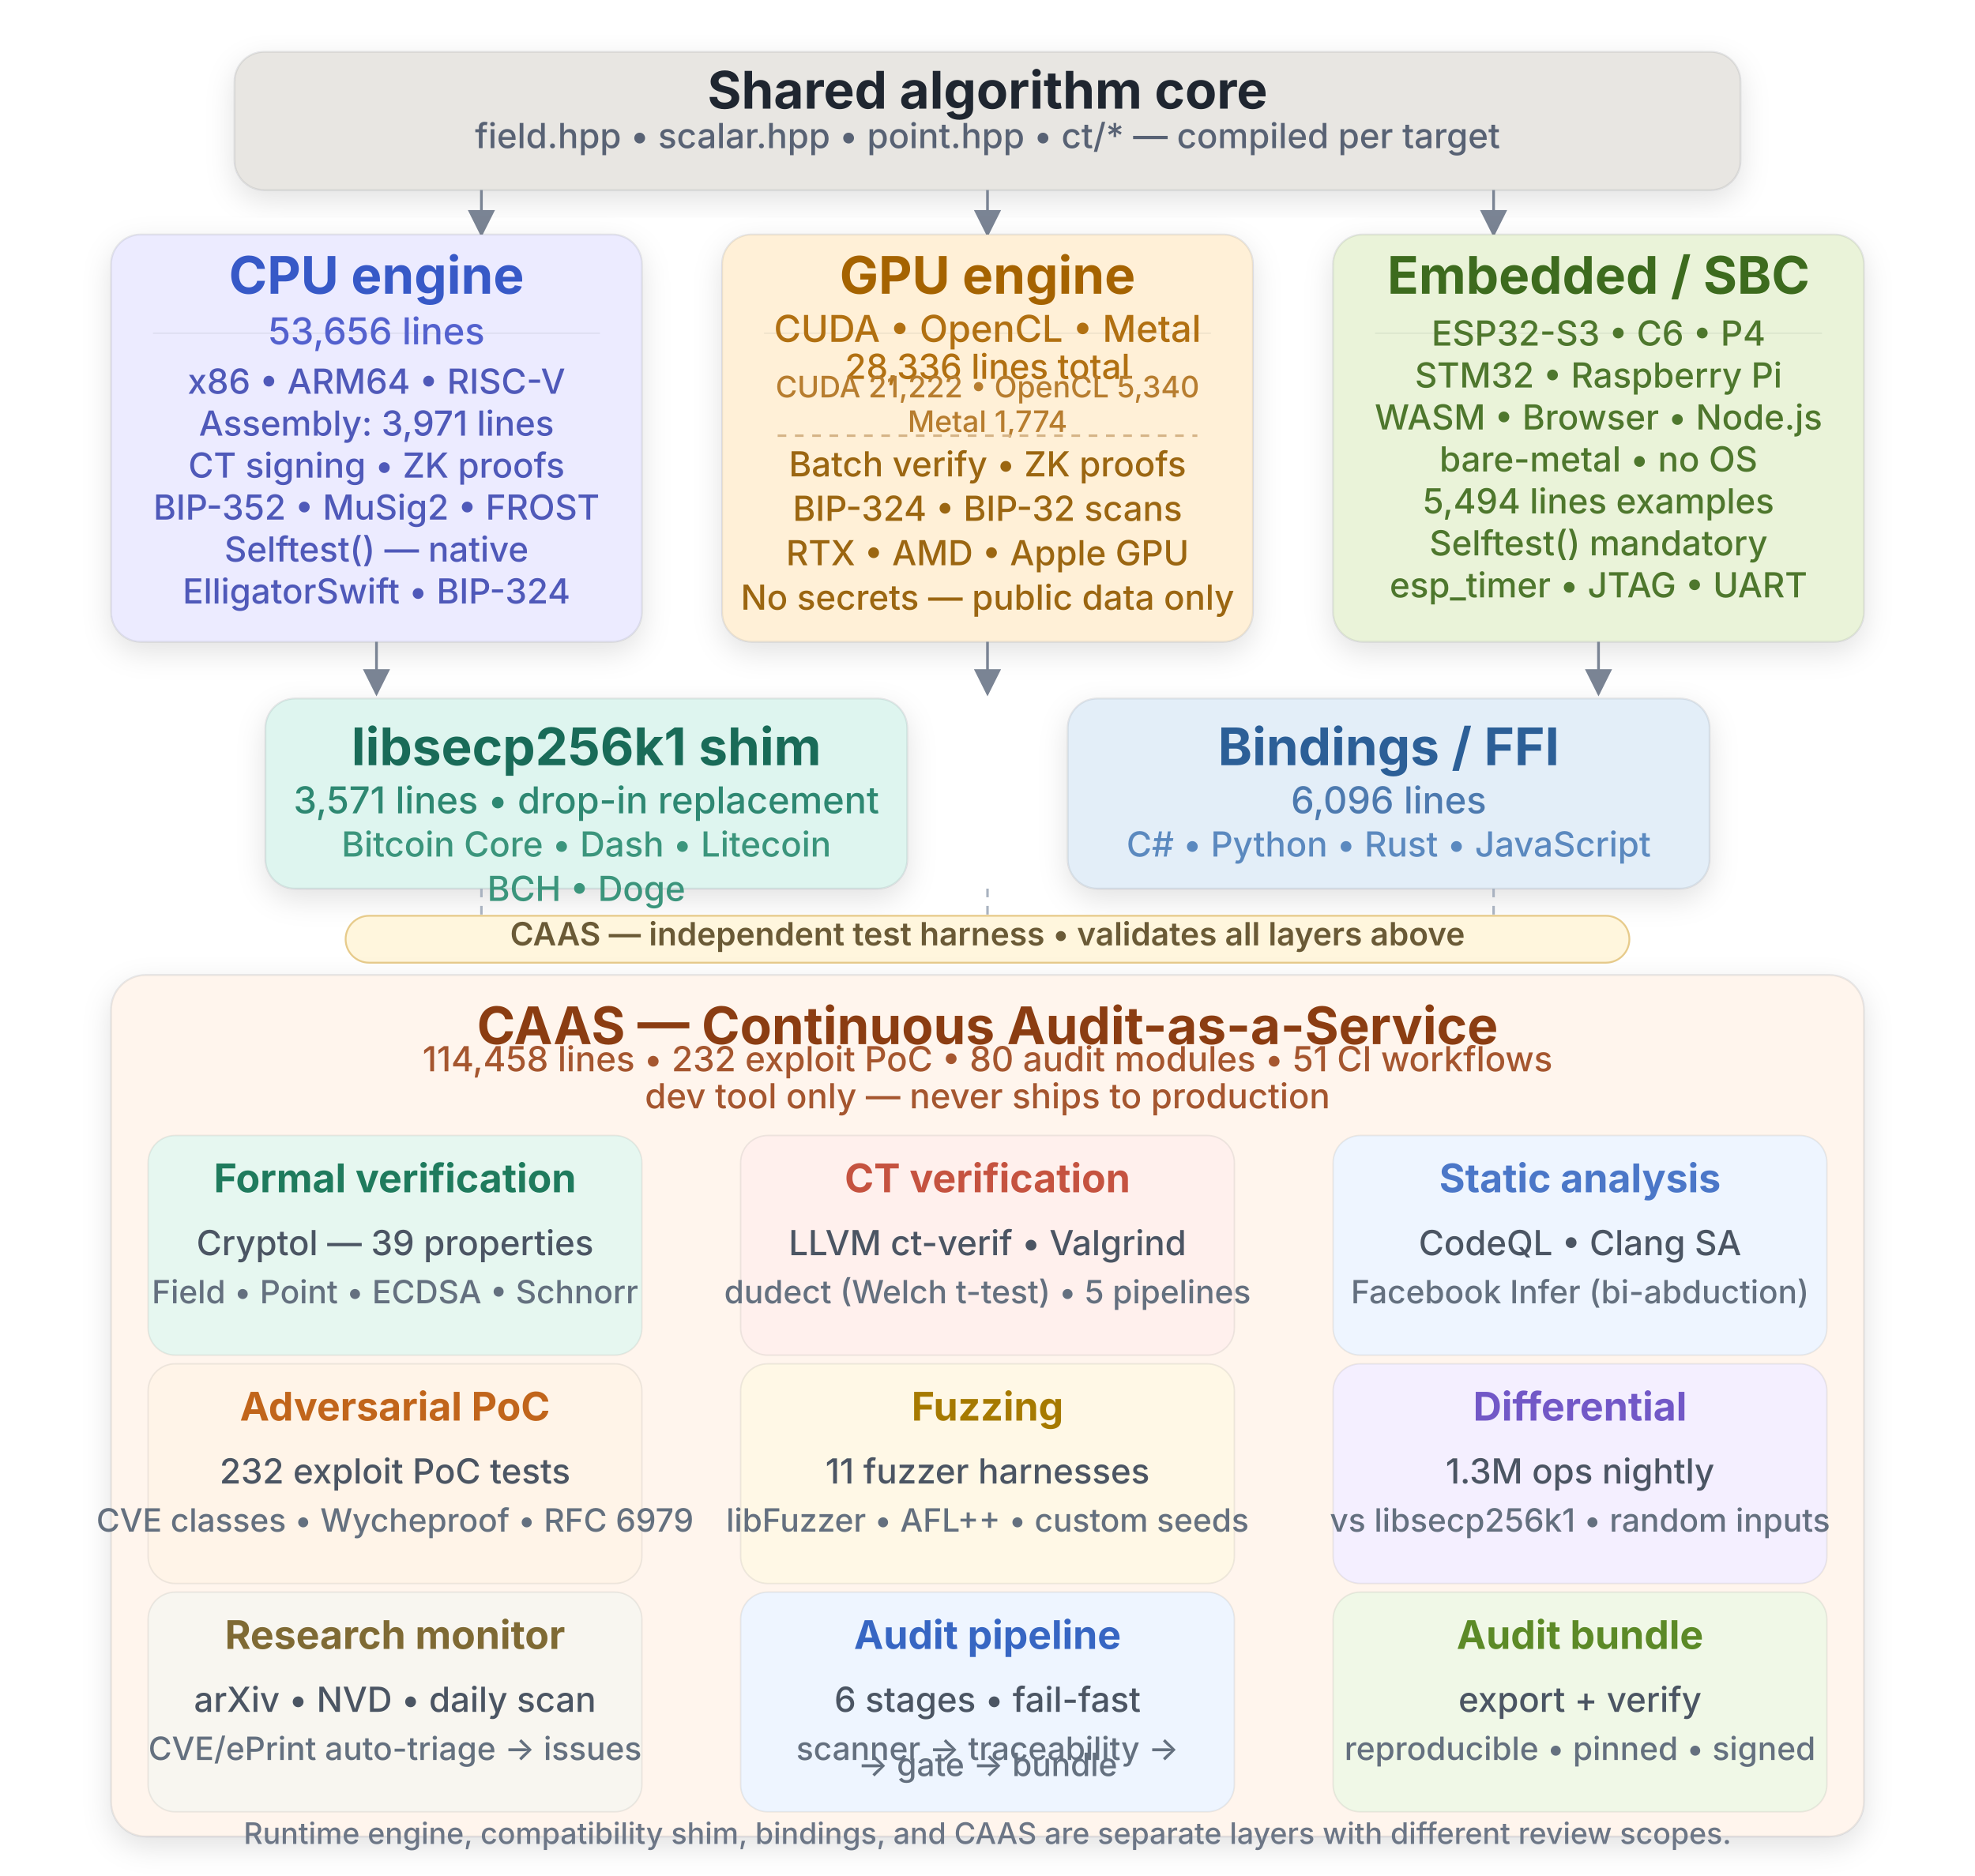
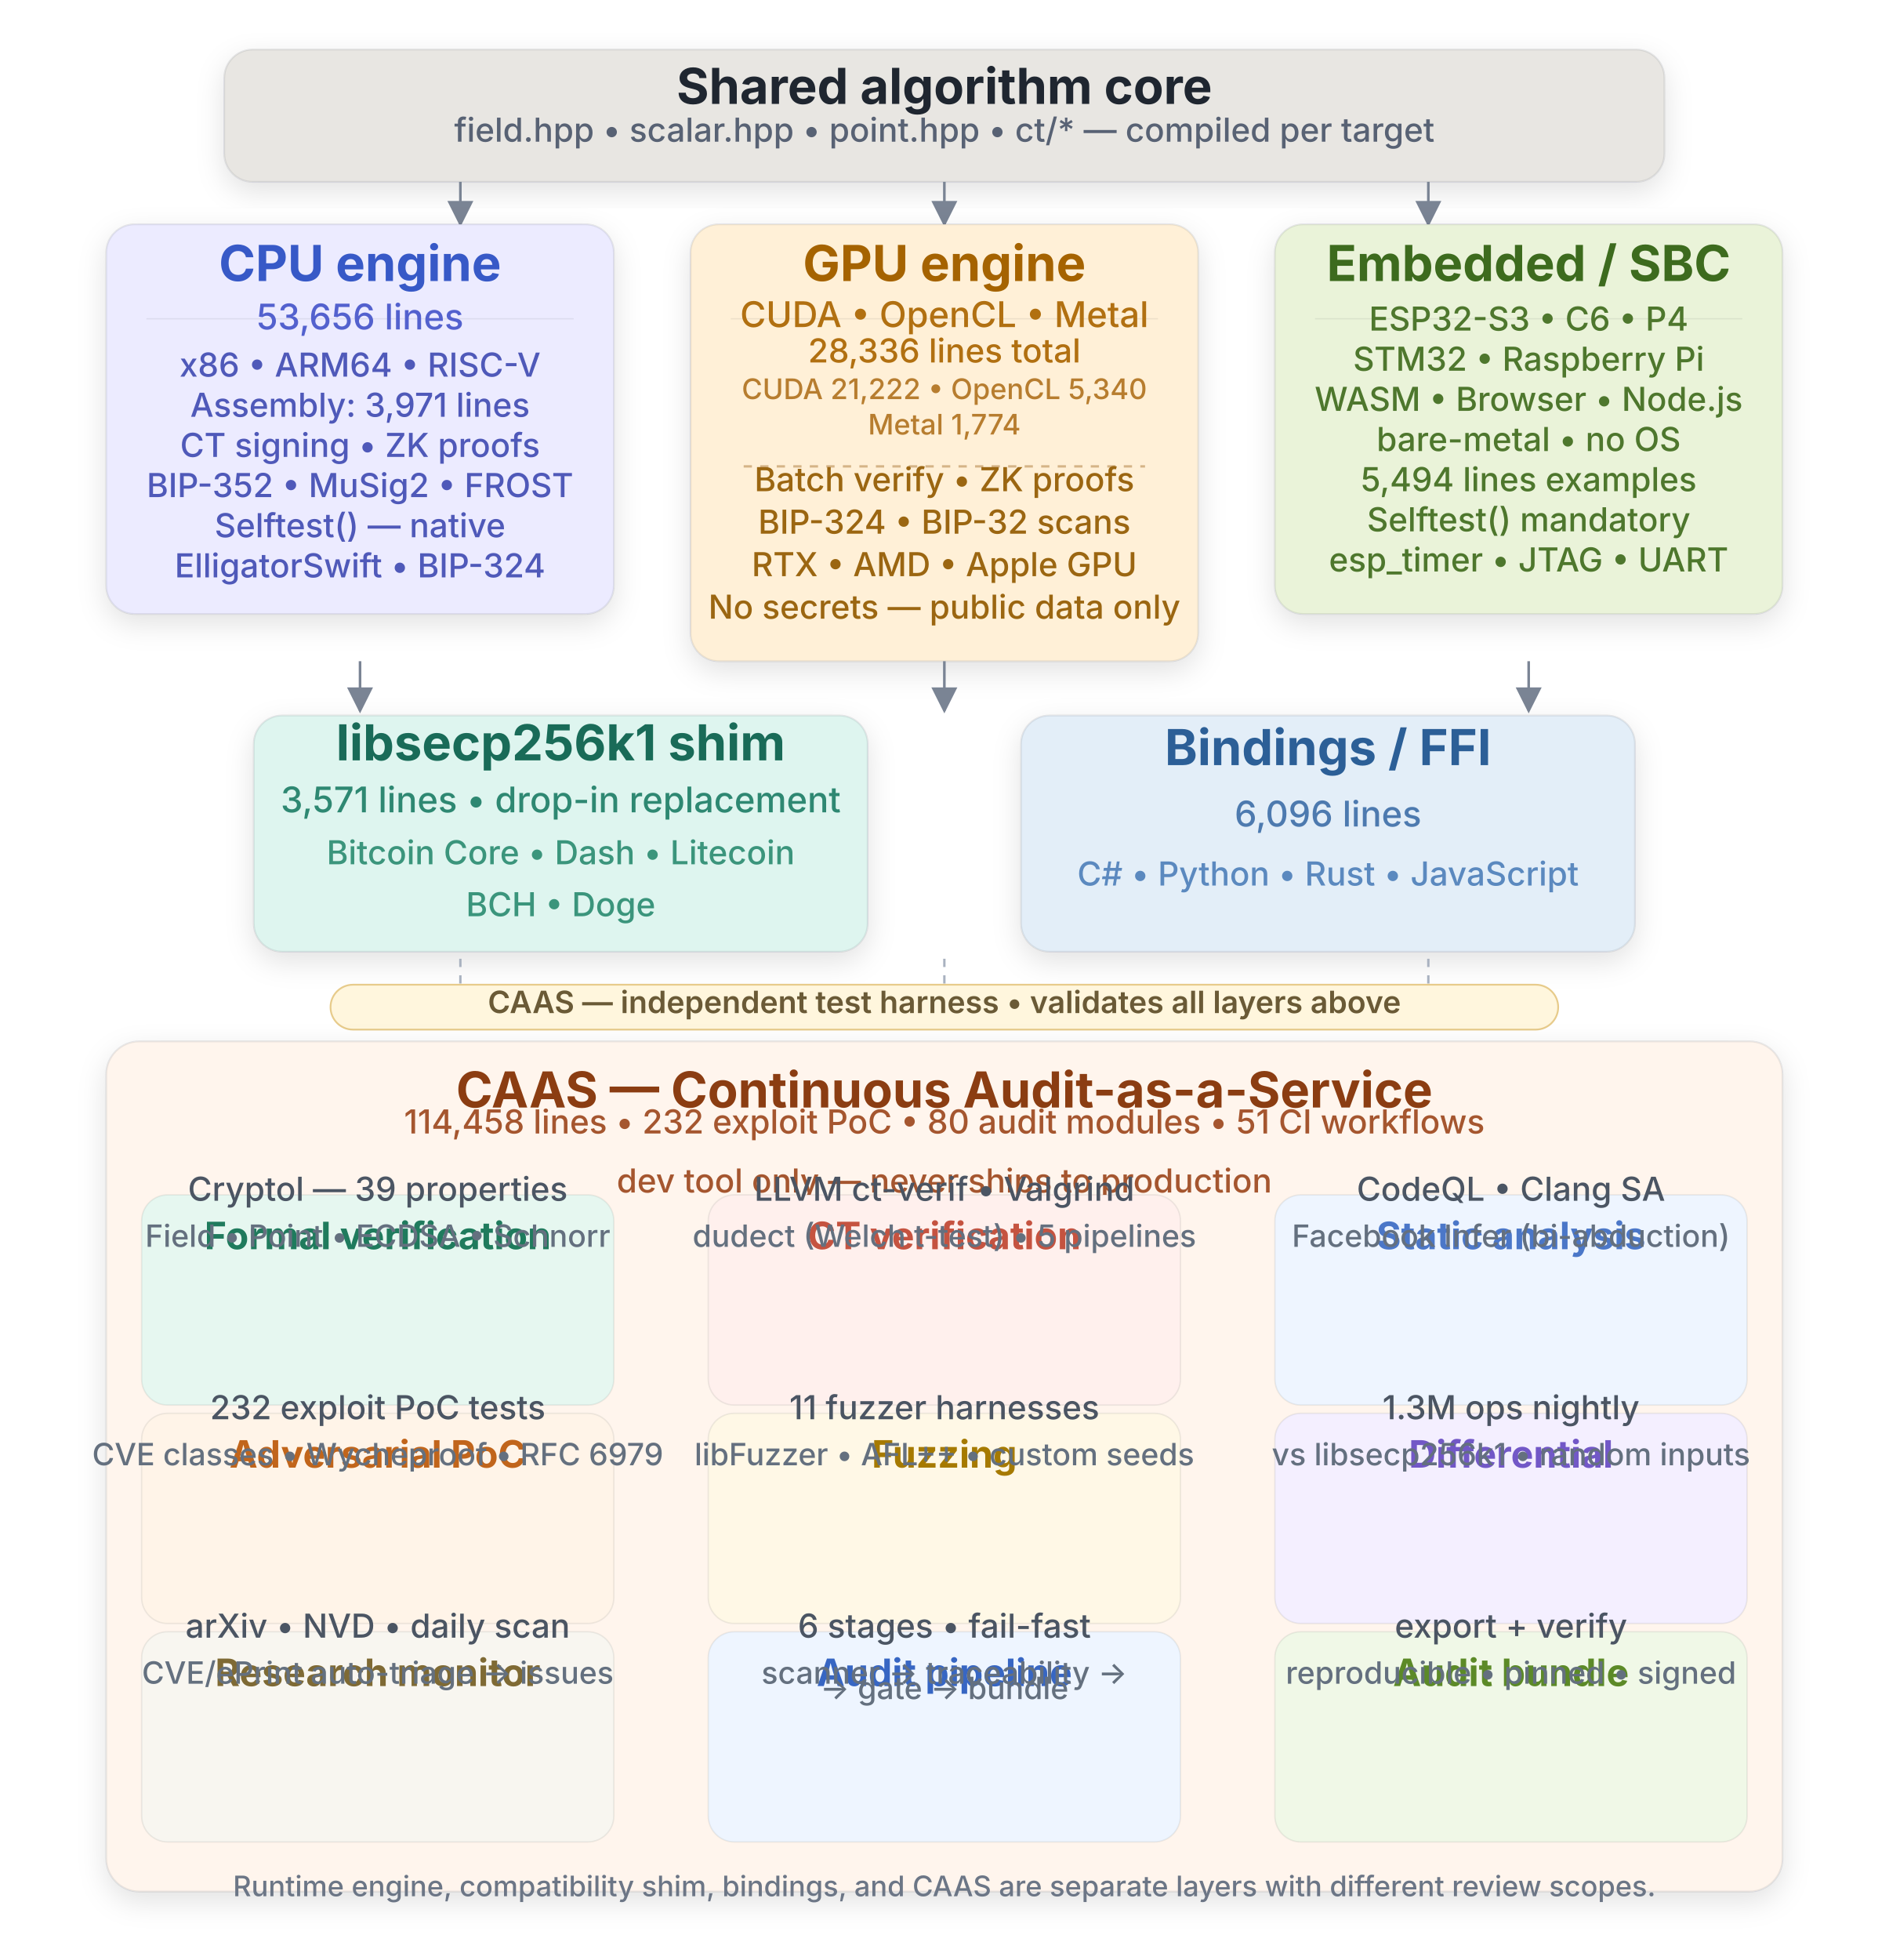
- <svg xmlns="http://www.w3.org/2000/svg" width="100%" viewBox="0 0 1600 1520" fill="none">
+ <svg xmlns="http://www.w3.org/2000/svg" width="100%" viewBox="0 0 1600 1660" fill="none">
  <defs>
    <filter id="shadow" x="-20%" y="-20%" width="140%" height="140%">
      <feDropShadow dx="0" dy="8" stdDeviation="12" flood-opacity="0.12" />
    </filter>
    <marker id="arrow" markerWidth="10" markerHeight="10" refX="9" refY="5" orient="auto" markerUnits="strokeWidth">
      <path d="M 0 0 L 10 5 L 0 10 z" fill="#7A8494" />
    </marker>
    <style>
      .title { font: 700 42px Inter, Segoe UI, Arial, sans-serif; fill: #1F2630; }
      .subtitle { font: 500 28px Inter, Segoe UI, Arial, sans-serif; fill: #586274; }
      .small { font: 500 24px Inter, Segoe UI, Arial, sans-serif; fill: #6C7686; }
      .body { font: 500 30px Inter, Segoe UI, Arial, sans-serif; fill: #3A4452; }
      .body2 { font: 500 28px Inter, Segoe UI, Arial, sans-serif; fill: #46505F; }
      .box { stroke: rgba(31,38,48,0.09); stroke-width: 1.5; filter: url(#shadow); }
      .dashed { stroke: #A9B2C0; stroke-width: 2; stroke-dasharray: 7 7; }
      .arrow { stroke: #7A8494; stroke-width: 2.2; fill: none; marker-end: url(#arrow); }
      .divider { stroke: rgba(31,38,48,0.08); stroke-width: 1; }
      .pilltext { font: 600 26px Inter, Segoe UI, Arial, sans-serif; fill: #6A5A36; }
      .caasTitle { font: 700 42px Inter, Segoe UI, Arial, sans-serif; fill: #8B3D12; }
      .caasSub { font: 500 28px Inter, Segoe UI, Arial, sans-serif; fill: #A5562F; }
      .sectionTitle { font: 700 32px Inter, Segoe UI, Arial, sans-serif; }
      .sectionBody { font: 500 28px Inter, Segoe UI, Arial, sans-serif; fill: #4B5563; }
      .sectionBodySmall { font: 500 26px Inter, Segoe UI, Arial, sans-serif; fill: #64707F; }
    </style>
  </defs>
  <rect x="190" y="42" width="1220" height="112" rx="24" fill="#E8E6E2" class="box" />
  <text x="800" y="88" text-anchor="middle" class="title">Shared algorithm core</text>
  <text x="800" y="120" text-anchor="middle" class="subtitle">field.hpp • scalar.hpp • point.hpp • ct/* — compiled per target</text>
  <line x1="390" y1="154" x2="390" y2="190" class="arrow" />
  <line x1="800" y1="154" x2="800" y2="190" class="arrow" />
  <line x1="1210" y1="154" x2="1210" y2="190" class="arrow" />
  <rect x="90" y="190" width="430" height="330" rx="24" fill="#ECEBFF" class="box" />
  <line x1="124" y1="270" x2="486" y2="270" class="divider" />
-   <rect x="585" y="190" width="430" height="330" rx="24" fill="#FFF0D7" class="box" />
+   <rect x="585" y="190" width="430" height="370" rx="24" fill="#FFF0D7" class="box" />
  <line x1="619" y1="270" x2="981" y2="270" class="divider" />
  <rect x="1080" y="190" width="430" height="330" rx="24" fill="#EAF3D9" class="box" />
  <line x1="1114" y1="270" x2="1476" y2="270" class="divider" />
  <text x="305" y="238" text-anchor="middle" class="title" fill="#3759C7" style="fill:#3759C7">CPU engine</text>
  <text x="305" y="279" text-anchor="middle" class="body" style="fill:#5361CE">53,656 lines</text>
  <text x="305" y="319" text-anchor="middle" class="body2" style="fill:#4F59B9">x86 • ARM64 • RISC-V</text>
  <text x="305" y="353" text-anchor="middle" class="body2" style="fill:#4F59B9">Assembly: 3,971 lines</text>
  <text x="305" y="387" text-anchor="middle" class="body2" style="fill:#4F59B9">CT signing • ZK proofs</text>
  <text x="305" y="421" text-anchor="middle" class="body2" style="fill:#4F59B9">BIP-352 • MuSig2 • FROST</text>
  <text x="305" y="455" text-anchor="middle" class="body2" style="fill:#4F59B9">Selftest() — native</text>
  <text x="305" y="489" text-anchor="middle" class="body2" style="fill:#4F59B9">ElligatorSwift • BIP-324</text>
  <text x="800" y="238" text-anchor="middle" class="title" style="fill:#A56300">GPU engine</text>
  <text x="800" y="277" text-anchor="middle" class="body" style="fill:#B17011">CUDA • OpenCL • Metal</text>
  <text x="800" y="307" text-anchor="middle" class="body2" style="fill:#B17011">28,336 lines total</text>
-   <text x="800" y="322" text-anchor="middle" class="small" style="fill:#B77D2F">CUDA 21,222 • OpenCL 5,340</text>
-   <text x="800" y="350" text-anchor="middle" class="small" style="fill:#B77D2F">Metal 1,774</text>
-   <line x1="630" y1="353" x2="970" y2="353" class="dashed" style="stroke:#D5B487" />
-   <text x="800" y="386" text-anchor="middle" class="body2" style="fill:#9B6611">Batch verify • ZK proofs</text>
-   <text x="800" y="422" text-anchor="middle" class="body2" style="fill:#9B6611">BIP-324 • BIP-32 scans</text>
-   <text x="800" y="458" text-anchor="middle" class="body2" style="fill:#9B6611">RTX • AMD • Apple GPU</text>
-   <text x="800" y="494" text-anchor="middle" class="body2" style="fill:#9B6611">No secrets — public data only</text>
+   <text x="800" y="338" text-anchor="middle" class="small" style="fill:#B77D2F">CUDA 21,222 • OpenCL 5,340</text>
+   <text x="800" y="368" text-anchor="middle" class="small" style="fill:#B77D2F">Metal 1,774</text>
+   <line x1="630" y1="395" x2="970" y2="395" class="dashed" style="stroke:#D5B487" />
+   <text x="800" y="416" text-anchor="middle" class="body2" style="fill:#9B6611">Batch verify • ZK proofs</text>
+   <text x="800" y="452" text-anchor="middle" class="body2" style="fill:#9B6611">BIP-324 • BIP-32 scans</text>
+   <text x="800" y="488" text-anchor="middle" class="body2" style="fill:#9B6611">RTX • AMD • Apple GPU</text>
+   <text x="800" y="524" text-anchor="middle" class="body2" style="fill:#9B6611">No secrets — public data only</text>
  <text x="1295" y="238" text-anchor="middle" class="title" style="fill:#3D6B1E">Embedded / SBC</text>
  <text x="1295" y="280" text-anchor="middle" class="body2" style="fill:#4E772D">ESP32-S3 • C6 • P4</text>
  <text x="1295" y="314" text-anchor="middle" class="body2" style="fill:#4E772D">STM32 • Raspberry Pi</text>
  <text x="1295" y="348" text-anchor="middle" class="body2" style="fill:#4E772D">WASM • Browser • Node.js</text>
  <text x="1295" y="382" text-anchor="middle" class="body2" style="fill:#4E772D">bare-metal • no OS</text>
  <text x="1295" y="416" text-anchor="middle" class="body2" style="fill:#4E772D">5,494 lines examples</text>
  <text x="1295" y="450" text-anchor="middle" class="body2" style="fill:#4E772D">Selftest() mandatory</text>
  <text x="1295" y="484" text-anchor="middle" class="body2" style="fill:#4E772D">esp_timer • JTAG • UART</text>
-   <line x1="305" y1="520" x2="305" y2="562" class="arrow" />
-   <line x1="800" y1="520" x2="800" y2="562" class="arrow" />
-   <line x1="1295" y1="520" x2="1295" y2="562" class="arrow" />
-   <rect x="215" y="566" width="520" height="154" rx="24" fill="#DEF5EF" class="box" />
-   <rect x="865" y="566" width="520" height="154" rx="24" fill="#E3EEF8" class="box" />
-   <text x="475" y="620" text-anchor="middle" class="title" style="fill:#196B58">libsecp256k1 shim</text>
-   <text x="475" y="659" text-anchor="middle" class="body" style="fill:#2E8872">3,571 lines • drop-in replacement</text>
-   <text x="475" y="694" text-anchor="middle" class="body2" style="fill:#3B957C">Bitcoin Core • Dash • Litecoin</text>
-   <text x="475" y="730" text-anchor="middle" class="body2" style="fill:#3B957C">BCH • Doge</text>
-   <text x="1125" y="620" text-anchor="middle" class="title" style="fill:#2C5F97">Bindings / FFI</text>
-   <text x="1125" y="659" text-anchor="middle" class="body" style="fill:#4D7AAF">6,096 lines</text>
-   <text x="1125" y="694" text-anchor="middle" class="body2" style="fill:#5B89BF">C# • Python • Rust • JavaScript</text>
-   <line x1="390" y1="720" x2="390" y2="760" class="dashed" />
-   <line x1="800" y1="720" x2="800" y2="760" class="dashed" />
-   <line x1="1210" y1="720" x2="1210" y2="760" class="dashed" />
-   <rect x="280" y="742" width="1040" height="38" rx="19" fill="#FFF6DD" stroke="#E7CB8B" stroke-width="1.5" />
-   <text x="800" y="766" text-anchor="middle" class="pilltext">CAAS — independent test harness • validates all layers above</text>
-   <rect x="90" y="790" width="1420" height="698" rx="28" fill="#FFF5ED" class="box" />
-   <text x="800" y="846" text-anchor="middle" class="caasTitle">CAAS — Continuous Audit-as-a-Service</text>
-   <text x="800" y="868" text-anchor="middle" class="caasSub">114,458 lines • 232 exploit PoC • 80 audit modules • 51 CI workflows</text>
-   <text x="800" y="898" text-anchor="middle" class="caasSub">dev tool only — never ships to production</text>
-   <rect x="120" y="920" width="400" height="178" rx="22" fill="#E6F7F0" stroke="rgba(31,38,48,0.08)" stroke-width="1.2" />
-   <text x="320.0" y="966" text-anchor="middle" class="sectionTitle" style="fill:#1F7B5D">Formal verification</text>
+   <line x1="305" y1="560" x2="305" y2="602" class="arrow" />
+   <line x1="800" y1="560" x2="800" y2="602" class="arrow" />
+   <line x1="1295" y1="560" x2="1295" y2="602" class="arrow" />
+   <rect x="215" y="606" width="520" height="200" rx="24" fill="#DEF5EF" class="box" />
+   <rect x="865" y="606" width="520" height="200" rx="24" fill="#E3EEF8" class="box" />
+   <text x="475" y="644" text-anchor="middle" class="title" style="fill:#196B58">libsecp256k1 shim</text>
+   <text x="475" y="688" text-anchor="middle" class="body" style="fill:#2E8872">3,571 lines • drop-in replacement</text>
+   <text x="475" y="732" text-anchor="middle" class="body2" style="fill:#3B957C">Bitcoin Core • Dash • Litecoin</text>
+   <text x="475" y="776" text-anchor="middle" class="body2" style="fill:#3B957C">BCH • Doge</text>
+   <text x="1125" y="648" text-anchor="middle" class="title" style="fill:#2C5F97">Bindings / FFI</text>
+   <text x="1125" y="700" text-anchor="middle" class="body" style="fill:#4D7AAF">6,096 lines</text>
+   <text x="1125" y="750" text-anchor="middle" class="body2" style="fill:#5B89BF">C# • Python • Rust • JavaScript</text>
+   <line x1="390" y1="812" x2="390" y2="852" class="dashed" />
+   <line x1="800" y1="812" x2="800" y2="852" class="dashed" />
+   <line x1="1210" y1="812" x2="1210" y2="852" class="dashed" />
+   <rect x="280" y="834" width="1040" height="38" rx="19" fill="#FFF6DD" stroke="#E7CB8B" stroke-width="1.5" />
+   <text x="800" y="858" text-anchor="middle" class="pilltext">CAAS — independent test harness • validates all layers above</text>
+   <rect x="90" y="882" width="1420" height="720" rx="28" fill="#FFF5ED" class="box" />
+   <text x="800" y="938" text-anchor="middle" class="caasTitle">CAAS — Continuous Audit-as-a-Service</text>
+   <text x="800" y="960" text-anchor="middle" class="caasSub">114,458 lines • 232 exploit PoC • 80 audit modules • 51 CI workflows</text>
+   <text x="800" y="1010" text-anchor="middle" class="caasSub">dev tool only — never ships to production</text>
+   <rect x="120" y="1012" width="400" height="178" rx="22" fill="#E6F7F0" stroke="rgba(31,38,48,0.08)" stroke-width="1.2" />
+   <text x="320.0" y="1058" text-anchor="middle" class="sectionTitle" style="fill:#1F7B5D">Formal verification</text>
  <text x="320.0" y="1017" text-anchor="middle" class="sectionBody">Cryptol — 39 properties</text>
  <text x="320.0" y="1056" text-anchor="middle" class="sectionBodySmall">Field • Point • ECDSA • Schnorr</text>
-   <rect x="600" y="920" width="400" height="178" rx="22" fill="#FFF0ED" stroke="rgba(31,38,48,0.08)" stroke-width="1.2" />
-   <text x="800.0" y="966" text-anchor="middle" class="sectionTitle" style="fill:#C55340">CT verification</text>
+   <rect x="600" y="1012" width="400" height="178" rx="22" fill="#FFF0ED" stroke="rgba(31,38,48,0.08)" stroke-width="1.2" />
+   <text x="800.0" y="1058" text-anchor="middle" class="sectionTitle" style="fill:#C55340">CT verification</text>
  <text x="800.0" y="1017" text-anchor="middle" class="sectionBody">LLVM ct-verif • Valgrind</text>
  <text x="800.0" y="1056" text-anchor="middle" class="sectionBodySmall">dudect (Welch t-test) • 5 pipelines</text>
-   <rect x="1080" y="920" width="400" height="178" rx="22" fill="#EEF5FF" stroke="rgba(31,38,48,0.08)" stroke-width="1.2" />
-   <text x="1280.0" y="966" text-anchor="middle" class="sectionTitle" style="fill:#4B77C8">Static analysis</text>
+   <rect x="1080" y="1012" width="400" height="178" rx="22" fill="#EEF5FF" stroke="rgba(31,38,48,0.08)" stroke-width="1.2" />
+   <text x="1280.0" y="1058" text-anchor="middle" class="sectionTitle" style="fill:#4B77C8">Static analysis</text>
  <text x="1280.0" y="1017" text-anchor="middle" class="sectionBody">CodeQL • Clang SA</text>
  <text x="1280.0" y="1056" text-anchor="middle" class="sectionBodySmall">Facebook Infer (bi-abduction)</text>
-   <rect x="120" y="1105" width="400" height="178" rx="22" fill="#FFF4E8" stroke="rgba(31,38,48,0.08)" stroke-width="1.2" />
-   <text x="320.0" y="1151" text-anchor="middle" class="sectionTitle" style="fill:#C1651B">Adversarial PoC</text>
+   <rect x="120" y="1197" width="400" height="178" rx="22" fill="#FFF4E8" stroke="rgba(31,38,48,0.08)" stroke-width="1.2" />
+   <text x="320.0" y="1243" text-anchor="middle" class="sectionTitle" style="fill:#C1651B">Adversarial PoC</text>
  <text x="320.0" y="1202" text-anchor="middle" class="sectionBody">232 exploit PoC tests</text>
  <text x="320.0" y="1241" text-anchor="middle" class="sectionBodySmall">CVE classes • Wycheproof • RFC 6979</text>
-   <rect x="600" y="1105" width="400" height="178" rx="22" fill="#FFF8E6" stroke="rgba(31,38,48,0.08)" stroke-width="1.2" />
-   <text x="800.0" y="1151" text-anchor="middle" class="sectionTitle" style="fill:#A67A00">Fuzzing</text>
+   <rect x="600" y="1197" width="400" height="178" rx="22" fill="#FFF8E6" stroke="rgba(31,38,48,0.08)" stroke-width="1.2" />
+   <text x="800.0" y="1243" text-anchor="middle" class="sectionTitle" style="fill:#A67A00">Fuzzing</text>
  <text x="800.0" y="1202" text-anchor="middle" class="sectionBody">11 fuzzer harnesses</text>
  <text x="800.0" y="1241" text-anchor="middle" class="sectionBodySmall">libFuzzer • AFL++ • custom seeds</text>
-   <rect x="1080" y="1105" width="400" height="178" rx="22" fill="#F4EFFF" stroke="rgba(31,38,48,0.08)" stroke-width="1.2" />
-   <text x="1280.0" y="1151" text-anchor="middle" class="sectionTitle" style="fill:#7258C7">Differential</text>
+   <rect x="1080" y="1197" width="400" height="178" rx="22" fill="#F4EFFF" stroke="rgba(31,38,48,0.08)" stroke-width="1.2" />
+   <text x="1280.0" y="1243" text-anchor="middle" class="sectionTitle" style="fill:#7258C7">Differential</text>
  <text x="1280.0" y="1202" text-anchor="middle" class="sectionBody">1.3M ops nightly</text>
  <text x="1280.0" y="1241" text-anchor="middle" class="sectionBodySmall">vs libsecp256k1 • random inputs</text>
-   <rect x="120" y="1290" width="400" height="178" rx="22" fill="#F8F6F0" stroke="rgba(31,38,48,0.08)" stroke-width="1.2" />
-   <text x="320.0" y="1336" text-anchor="middle" class="sectionTitle" style="fill:#7F6A34">Research monitor</text>
+   <rect x="120" y="1382" width="400" height="178" rx="22" fill="#F8F6F0" stroke="rgba(31,38,48,0.08)" stroke-width="1.2" />
+   <text x="320.0" y="1428" text-anchor="middle" class="sectionTitle" style="fill:#7F6A34">Research monitor</text>
  <text x="320.0" y="1387" text-anchor="middle" class="sectionBody">arXiv • NVD • daily scan</text>
  <text x="320.0" y="1426" text-anchor="middle" class="sectionBodySmall">CVE/ePrint auto-triage → issues</text>
-   <rect x="600" y="1290" width="400" height="178" rx="22" fill="#EEF5FF" stroke="rgba(31,38,48,0.08)" stroke-width="1.2" />
-   <text x="800.0" y="1336" text-anchor="middle" class="sectionTitle" style="fill:#3766C3">Audit pipeline</text>
+   <rect x="600" y="1382" width="400" height="178" rx="22" fill="#EEF5FF" stroke="rgba(31,38,48,0.08)" stroke-width="1.2" />
+   <text x="800.0" y="1428" text-anchor="middle" class="sectionTitle" style="fill:#3766C3">Audit pipeline</text>
  <text x="800.0" y="1387" text-anchor="middle" class="sectionBody">6 stages • fail-fast</text>
  <text x="800.0" y="1426" text-anchor="middle" class="sectionBodySmall">scanner → traceability →</text>
  <text x="800.0" y="1439" text-anchor="middle" class="sectionBodySmall">→ gate → bundle</text>
-   <rect x="1080" y="1290" width="400" height="178" rx="22" fill="#F0F8E7" stroke="rgba(31,38,48,0.08)" stroke-width="1.2" />
-   <text x="1280.0" y="1336" text-anchor="middle" class="sectionTitle" style="fill:#5C8A27">Audit bundle</text>
+   <rect x="1080" y="1382" width="400" height="178" rx="22" fill="#F0F8E7" stroke="rgba(31,38,48,0.08)" stroke-width="1.2" />
+   <text x="1280.0" y="1428" text-anchor="middle" class="sectionTitle" style="fill:#5C8A27">Audit bundle</text>
  <text x="1280.0" y="1387" text-anchor="middle" class="sectionBody">export + verify</text>
  <text x="1280.0" y="1426" text-anchor="middle" class="sectionBodySmall">reproducible • pinned • signed</text>
-   <text x="800" y="1494" text-anchor="middle" class="small">Runtime engine, compatibility shim, bindings, and CAAS are separate layers with different review scopes.</text>
+   <text x="800" y="1606" text-anchor="middle" class="small">Runtime engine, compatibility shim, bindings, and CAAS are separate layers with different review scopes.</text>
</svg>
